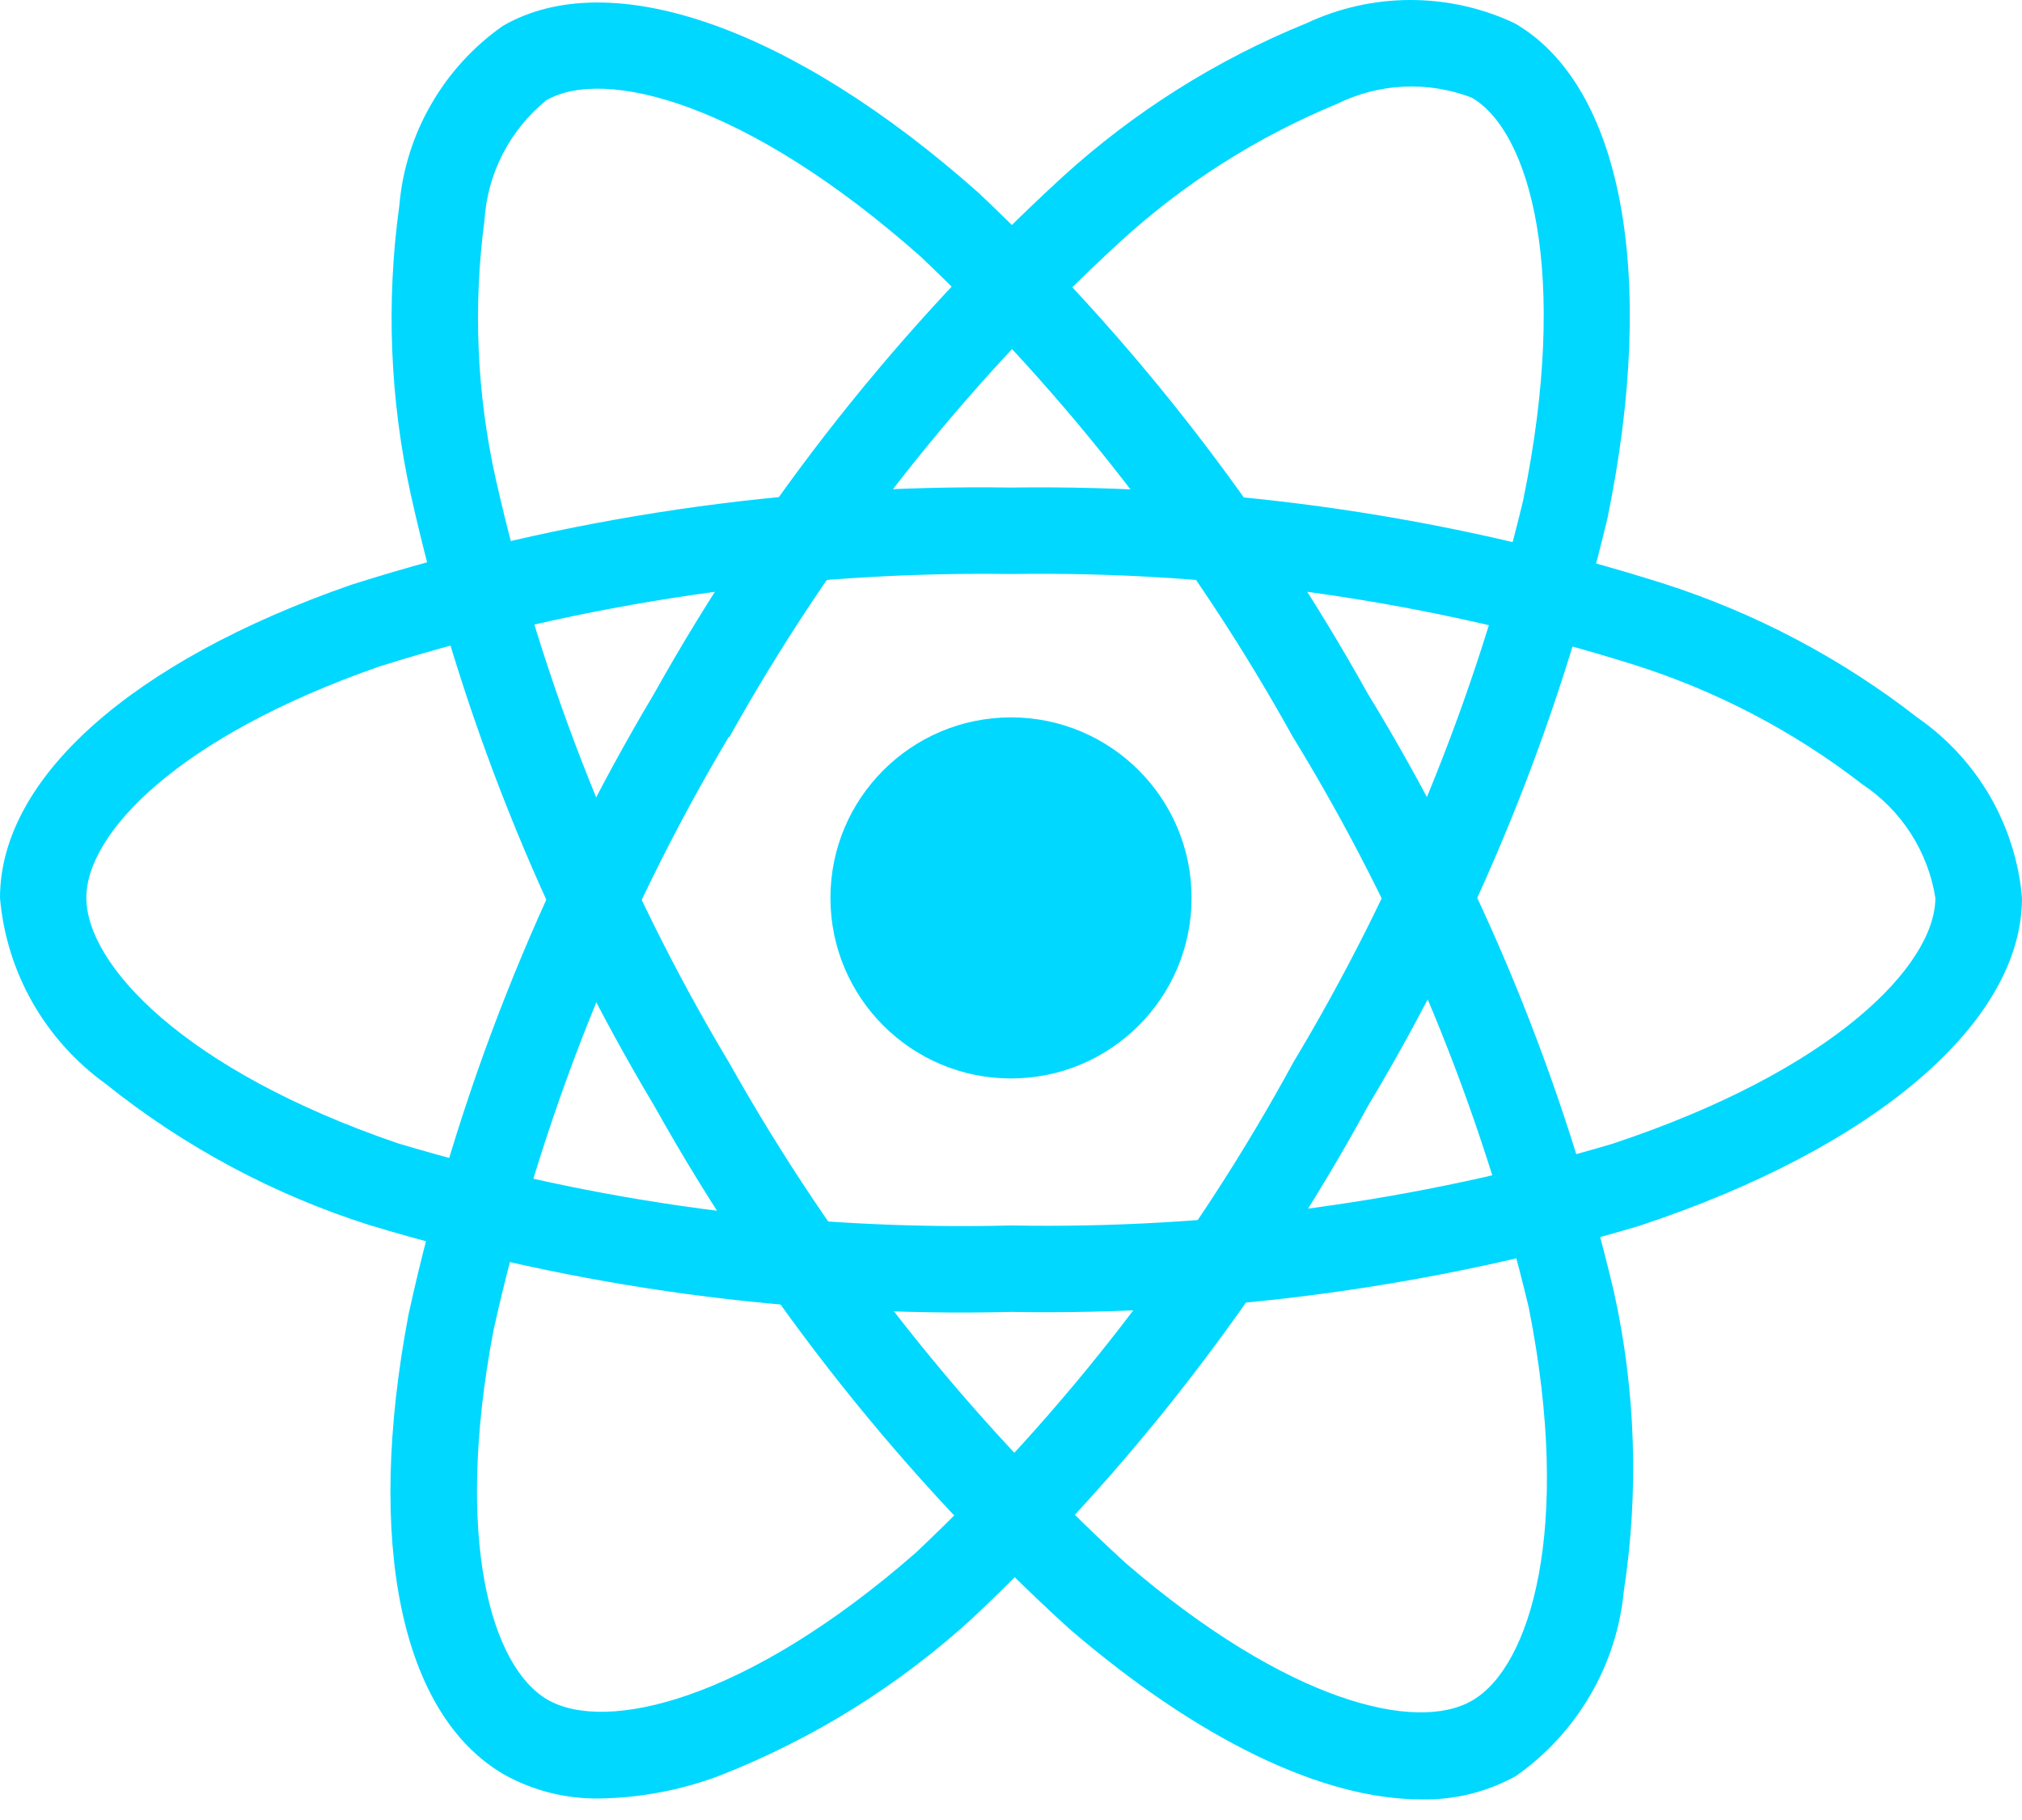
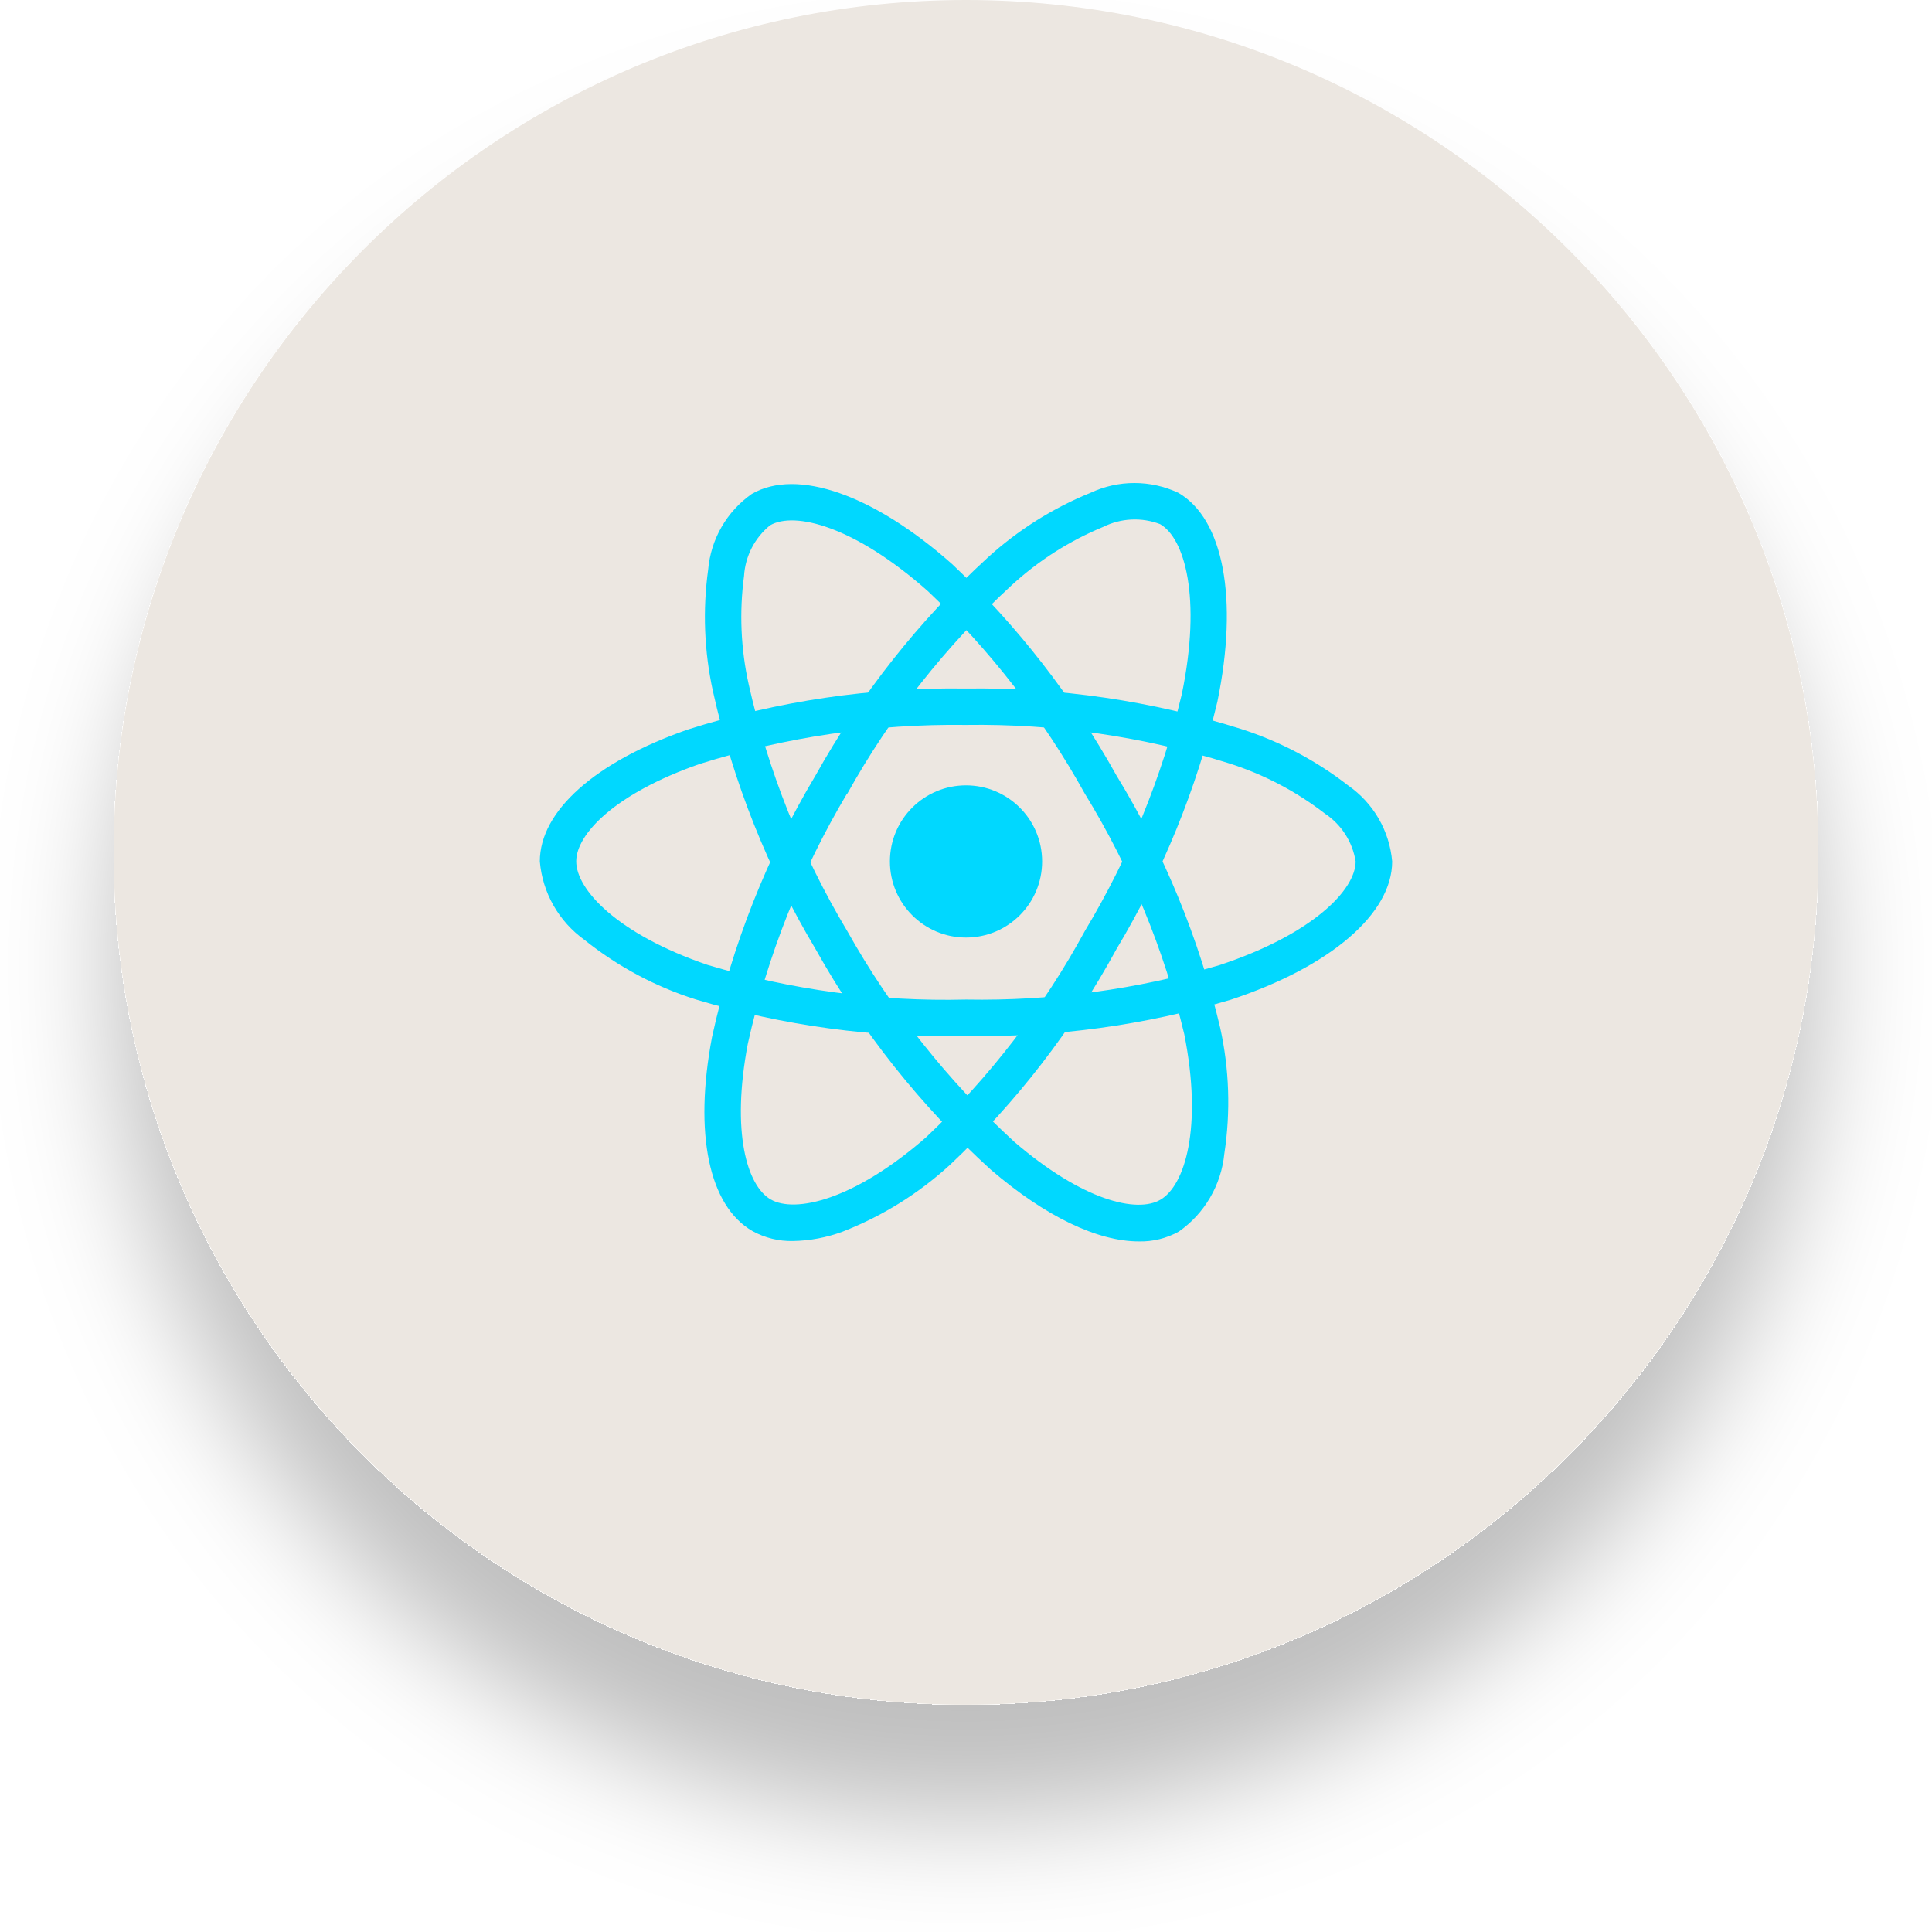
- <svg xmlns="http://www.w3.org/2000/svg" width="20" height="18" viewBox="0 0 20 18" fill="none">
-   <path d="M10 10.666C10.986 10.666 11.786 9.867 11.786 8.88C11.786 7.894 10.986 7.095 10 7.095C9.014 7.095 8.214 7.894 8.214 8.88C8.214 9.867 9.014 10.666 10 10.666Z" fill="#00D8FF" />
-   <path d="M10 12.975C7.854 13.027 5.713 12.737 3.657 12.117C2.708 11.816 1.822 11.342 1.045 10.719C0.749 10.506 0.502 10.231 0.321 9.914C0.141 9.597 0.031 9.244 0 8.88C0 7.7 1.297 6.542 3.47 5.785C5.581 5.114 7.786 4.789 10 4.822C12.185 4.792 14.36 5.111 16.444 5.768C17.359 6.06 18.214 6.511 18.971 7.101C19.263 7.304 19.506 7.569 19.684 7.876C19.861 8.184 19.97 8.526 20 8.88C20 10.107 18.55 11.351 16.214 12.124C14.198 12.723 12.103 13.01 10 12.975ZM10 5.677C7.882 5.648 5.772 5.958 3.751 6.592C1.751 7.29 0.854 8.245 0.854 8.878C0.854 9.541 1.818 10.583 3.934 11.307C5.9 11.897 7.948 12.171 10 12.12C12.012 12.156 14.017 11.884 15.946 11.313C18.143 10.585 19.143 9.542 19.143 8.88C19.107 8.653 19.024 8.436 18.9 8.243C18.776 8.05 18.613 7.884 18.421 7.757C17.744 7.233 16.98 6.833 16.164 6.575C14.17 5.949 12.089 5.646 10 5.677Z" fill="#00D8FF" />
-   <path d="M5.943 17.787C5.61 17.794 5.28 17.714 4.989 17.552C3.966 16.962 3.611 15.261 4.041 13C4.514 10.837 5.334 8.764 6.469 6.862C7.534 4.955 8.897 3.23 10.507 1.752C11.216 1.106 12.035 0.59 12.924 0.229C13.246 0.078 13.597 0 13.952 0C14.307 0 14.658 0.078 14.98 0.229C16.044 0.842 16.396 2.719 15.899 5.128C15.411 7.174 14.613 9.134 13.531 10.938C12.503 12.823 11.183 14.533 9.619 16.004C8.884 16.676 8.031 17.206 7.103 17.567C6.731 17.705 6.339 17.779 5.943 17.787ZM7.209 7.287C6.126 9.108 5.34 11.089 4.881 13.158C4.486 15.24 4.865 16.492 5.416 16.81C5.988 17.141 7.375 16.828 9.059 15.356C10.552 13.947 11.812 12.31 12.793 10.506C13.829 8.781 14.595 6.908 15.065 4.952C15.532 2.684 15.129 1.295 14.556 0.965C14.341 0.883 14.111 0.846 13.882 0.857C13.652 0.868 13.427 0.927 13.221 1.029C12.43 1.356 11.702 1.819 11.071 2.399C9.533 3.814 8.231 5.465 7.214 7.291L7.209 7.287Z" fill="#00D8FF" />
-   <path d="M14.055 17.796C13.087 17.796 11.858 17.21 10.578 16.11C8.94 14.619 7.554 12.873 6.473 10.94C5.352 9.065 4.538 7.022 4.063 4.89C3.857 3.951 3.818 2.984 3.95 2.032C3.98 1.679 4.088 1.337 4.265 1.031C4.442 0.724 4.684 0.459 4.974 0.256C6.036 -0.359 7.839 0.273 9.678 1.906C11.207 3.35 12.505 5.021 13.528 6.859C14.648 8.691 15.47 10.689 15.964 12.778C16.179 13.751 16.212 14.755 16.061 15.74C16.026 16.103 15.912 16.454 15.727 16.769C15.543 17.084 15.293 17.355 14.994 17.565C14.707 17.724 14.383 17.804 14.055 17.796ZM7.212 10.51C8.249 12.358 9.573 14.028 11.135 15.46C12.741 16.842 14.016 17.139 14.564 16.817C15.135 16.485 15.556 15.129 15.122 12.935C14.646 10.94 13.858 9.033 12.786 7.285C11.81 5.525 10.57 3.926 9.111 2.542C7.379 1.005 5.975 0.661 5.403 0.992C5.225 1.137 5.078 1.318 4.973 1.522C4.868 1.726 4.806 1.95 4.792 2.18C4.679 3.028 4.716 3.89 4.901 4.726C5.359 6.765 6.139 8.719 7.213 10.512L7.212 10.51Z" fill="#00D8FF" />
+ <svg xmlns="http://www.w3.org/2000/svg" width="68" height="68" viewBox="0 0 68 68" fill="none">
+   <g filter="url(#filter0_d_304_23)">
+     <circle cx="34" cy="30" r="30" fill="#ECE7E1" />
+   </g>
+   <path d="M34 32.999C35.48 32.999 36.679 31.8 36.679 30.32C36.679 28.841 35.48 27.642 34 27.642C32.521 27.642 31.322 28.841 31.322 30.32C31.322 31.8 32.521 32.999 34 32.999Z" fill="#00D8FF" />
+   <path d="M34 36.462C30.78 36.54 27.569 36.106 24.486 35.176C23.061 34.725 21.733 34.013 20.567 33.078C20.123 32.759 19.752 32.347 19.482 31.871C19.211 31.395 19.047 30.866 19 30.32C19 28.549 20.946 26.814 24.205 25.678C27.371 24.672 30.678 24.184 34 24.234C37.277 24.188 40.541 24.667 43.666 25.652C45.038 26.09 46.322 26.767 47.457 27.651C47.894 27.956 48.259 28.353 48.526 28.814C48.792 29.276 48.954 29.79 49 30.32C49 32.161 46.825 34.026 43.321 35.186C40.298 36.085 37.154 36.516 34 36.462ZM34 25.515C30.822 25.473 27.658 25.936 24.626 26.889C21.626 27.936 20.281 29.367 20.281 30.317C20.281 31.311 21.727 32.875 24.9 33.96C27.85 34.845 30.921 35.257 34 35.181C37.018 35.234 40.026 34.826 42.92 33.97C46.214 32.878 47.714 31.313 47.714 30.32C47.66 29.98 47.536 29.654 47.35 29.364C47.164 29.074 46.919 28.826 46.632 28.635C45.616 27.85 44.47 27.25 43.245 26.863C40.255 25.924 37.134 25.469 34 25.515Z" fill="#00D8FF" />
+   <path d="M27.914 43.68C27.414 43.692 26.92 43.57 26.483 43.329C24.948 42.444 24.417 39.892 25.061 36.501C25.771 33.255 27.001 30.146 28.704 27.294C30.301 24.432 32.346 21.844 34.76 19.629C35.825 18.659 37.052 17.885 38.386 17.343C38.869 17.117 39.395 17 39.928 17C40.461 17 40.987 17.117 41.47 17.343C43.065 18.263 43.593 21.078 42.849 24.692C42.117 27.762 40.919 30.7 39.296 33.406C37.755 36.234 35.774 38.799 33.429 41.006C32.326 42.014 31.046 42.809 29.654 43.351C29.097 43.558 28.508 43.669 27.914 43.68ZM29.814 27.93C28.189 30.662 27.01 33.634 26.321 36.736C25.728 39.859 26.297 41.738 27.124 42.215C27.981 42.712 30.062 42.241 32.589 40.034C34.828 37.92 36.718 35.465 38.189 32.759C39.743 30.172 40.893 27.362 41.597 24.428C42.298 21.026 41.693 18.943 40.833 18.448C40.511 18.325 40.167 18.269 39.822 18.286C39.478 18.302 39.141 18.39 38.832 18.543C37.644 19.033 36.553 19.729 35.607 20.598C33.3 22.721 31.346 25.198 29.821 27.937L29.814 27.93Z" fill="#00D8FF" />
+   <path d="M40.082 43.694C38.631 43.694 36.787 42.816 34.867 41.164C32.41 38.929 30.33 36.31 28.709 33.411C27.028 30.597 25.807 27.533 25.094 24.334C24.785 22.927 24.728 21.476 24.925 20.049C24.971 19.519 25.132 19.006 25.397 18.546C25.663 18.085 26.026 17.689 26.461 17.384C28.055 16.462 30.758 17.41 33.517 19.859C35.81 22.026 37.758 24.531 39.292 27.288C40.972 30.036 42.205 33.033 42.945 36.167C43.268 37.626 43.318 39.132 43.092 40.609C43.038 41.154 42.867 41.681 42.591 42.153C42.315 42.626 41.94 43.033 41.491 43.347C41.061 43.586 40.575 43.706 40.082 43.694ZM29.818 32.766C31.373 35.537 33.359 38.043 35.702 40.19C38.112 42.263 40.023 42.709 40.845 42.225C41.702 41.727 42.335 39.694 41.683 36.403C40.969 33.41 39.787 30.55 38.178 27.927C36.715 25.288 34.856 22.889 32.666 20.813C30.069 18.507 27.962 17.992 27.104 18.489C26.837 18.706 26.617 18.977 26.459 19.283C26.302 19.59 26.209 19.925 26.188 20.27C26.018 21.543 26.073 22.835 26.352 24.089C27.038 27.148 28.209 30.078 29.819 32.768L29.818 32.766Z" fill="#00D8FF" />
+   <defs>
+     <filter id="filter0_d_304_23" x="0" y="0" width="68" height="68" filterUnits="userSpaceOnUse" color-interpolation-filters="sRGB">
+       <feFlood flood-opacity="0" result="BackgroundImageFix" />
+       <feColorMatrix in="SourceAlpha" type="matrix" values="0 0 0 0 0 0 0 0 0 0 0 0 0 0 0 0 0 0 127 0" result="hardAlpha" />
+       <feOffset dy="4" />
+       <feGaussianBlur stdDeviation="2" />
+       <feComposite in2="hardAlpha" operator="out" />
+       <feColorMatrix type="matrix" values="0 0 0 0 0 0 0 0 0 0 0 0 0 0 0 0 0 0 0.25 0" />
+       <feBlend mode="normal" in2="BackgroundImageFix" result="effect1_dropShadow_304_23" />
+       <feBlend mode="normal" in="SourceGraphic" in2="effect1_dropShadow_304_23" result="shape" />
+     </filter>
+   </defs>
</svg>
